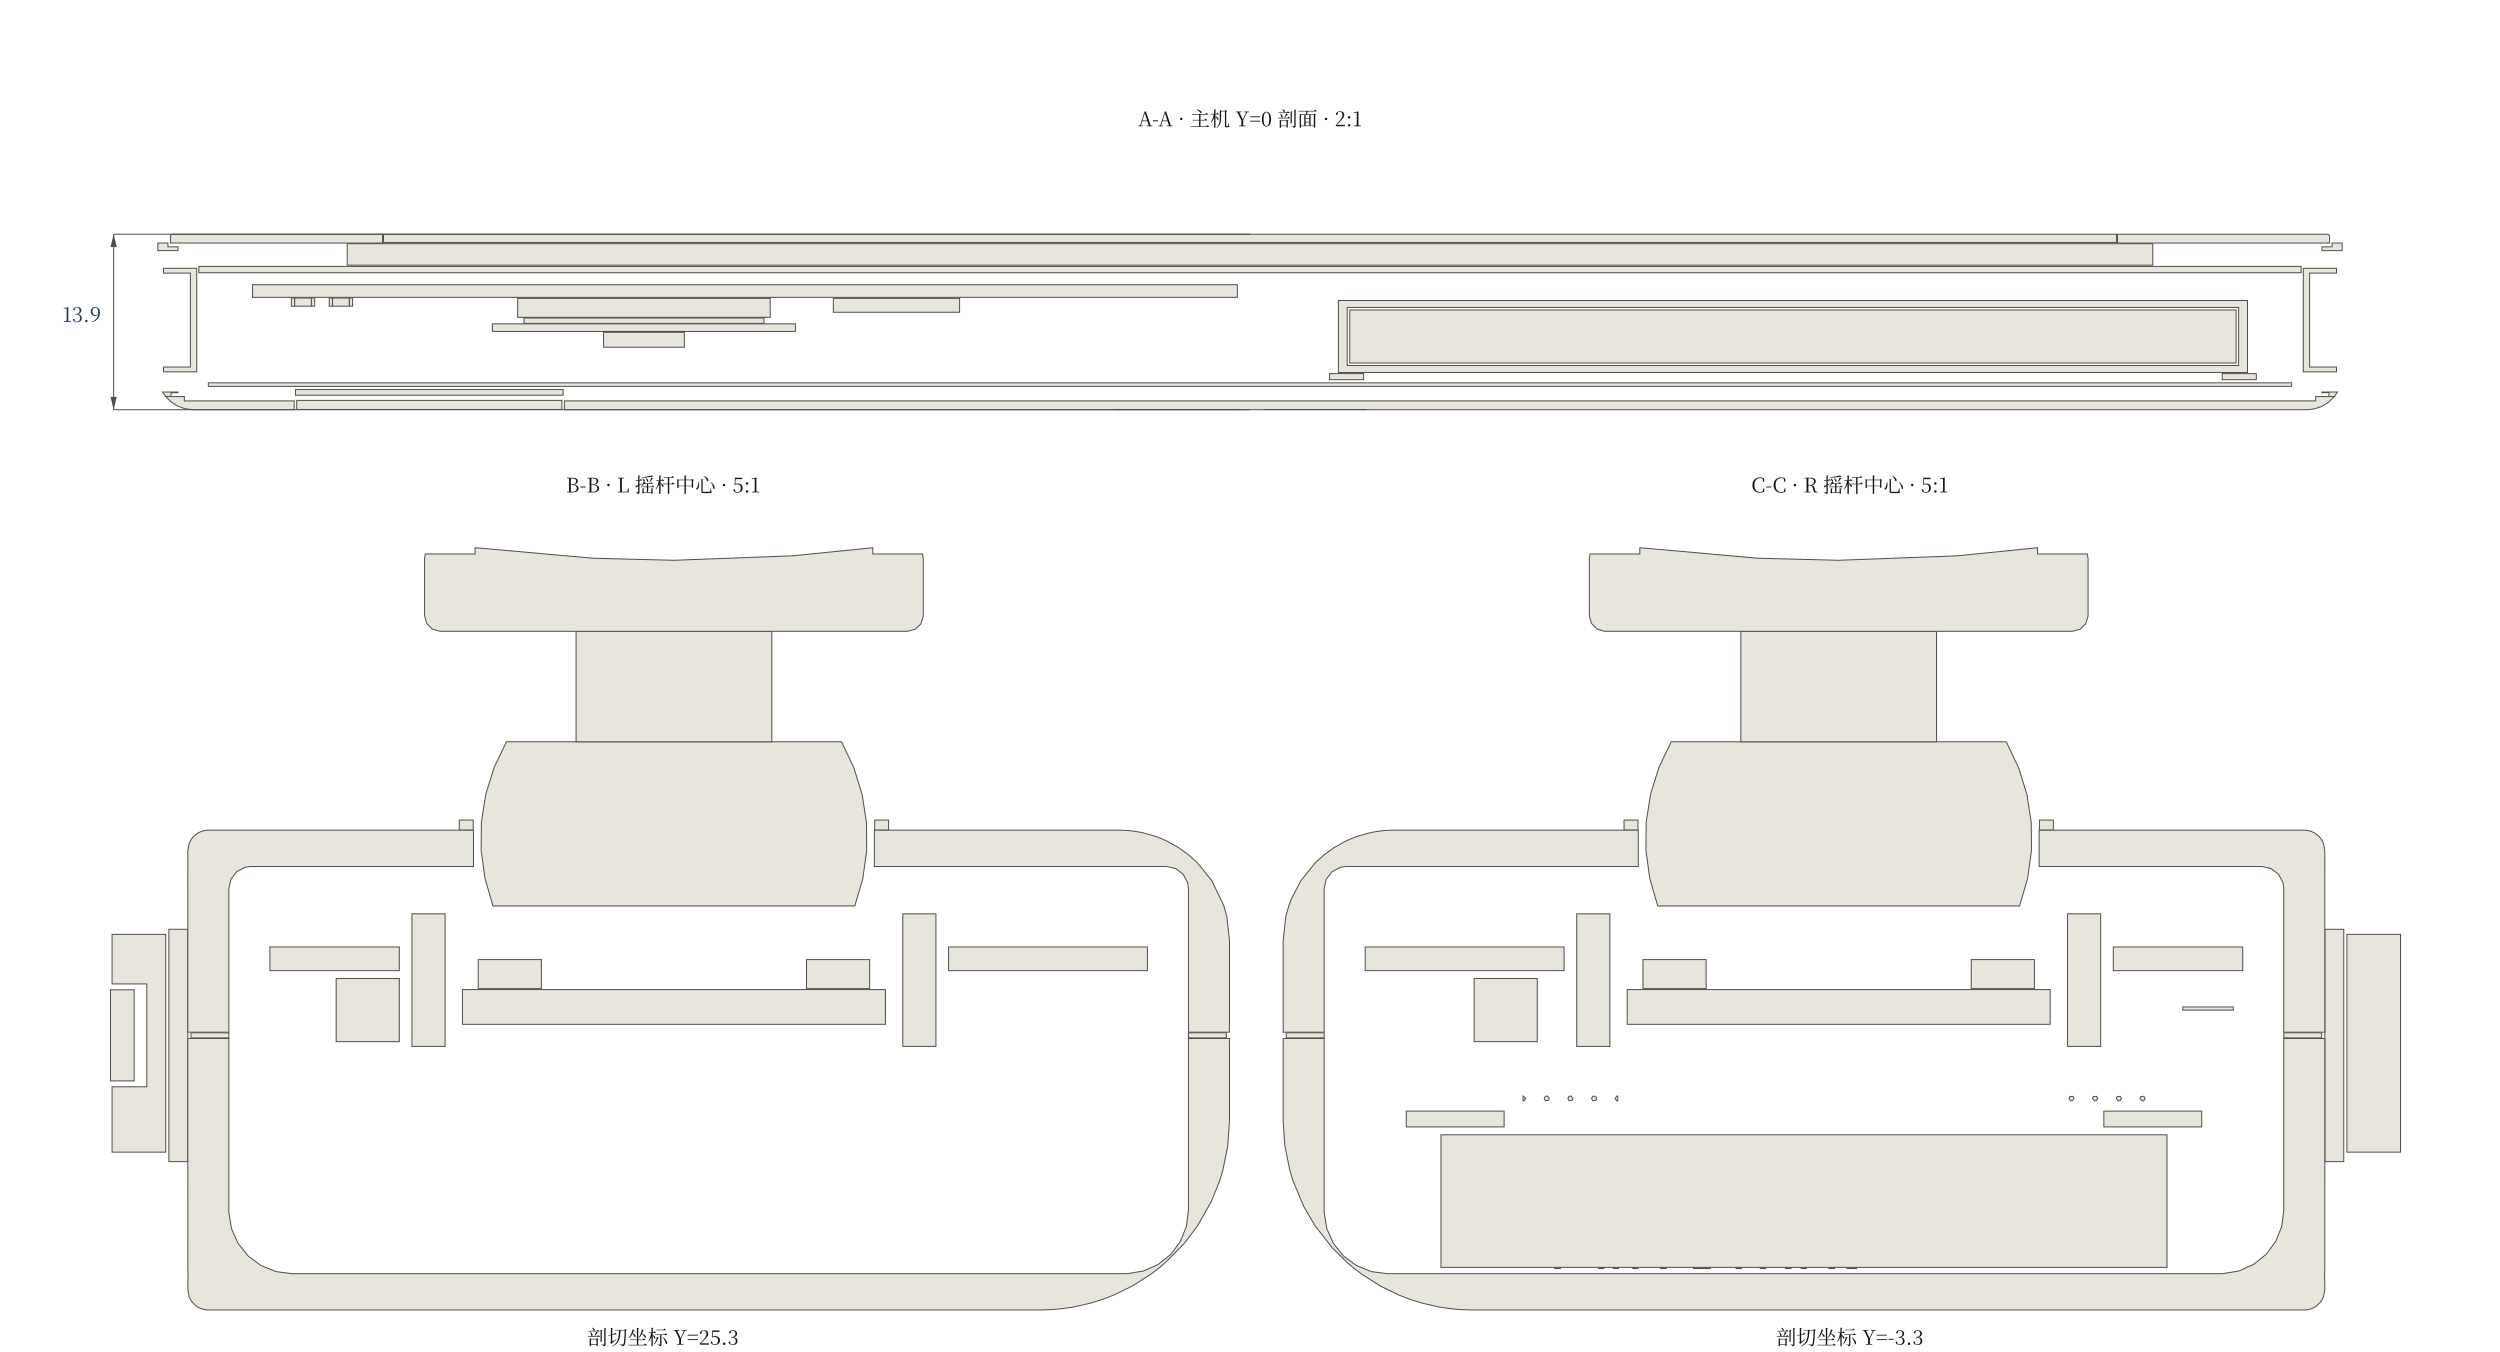
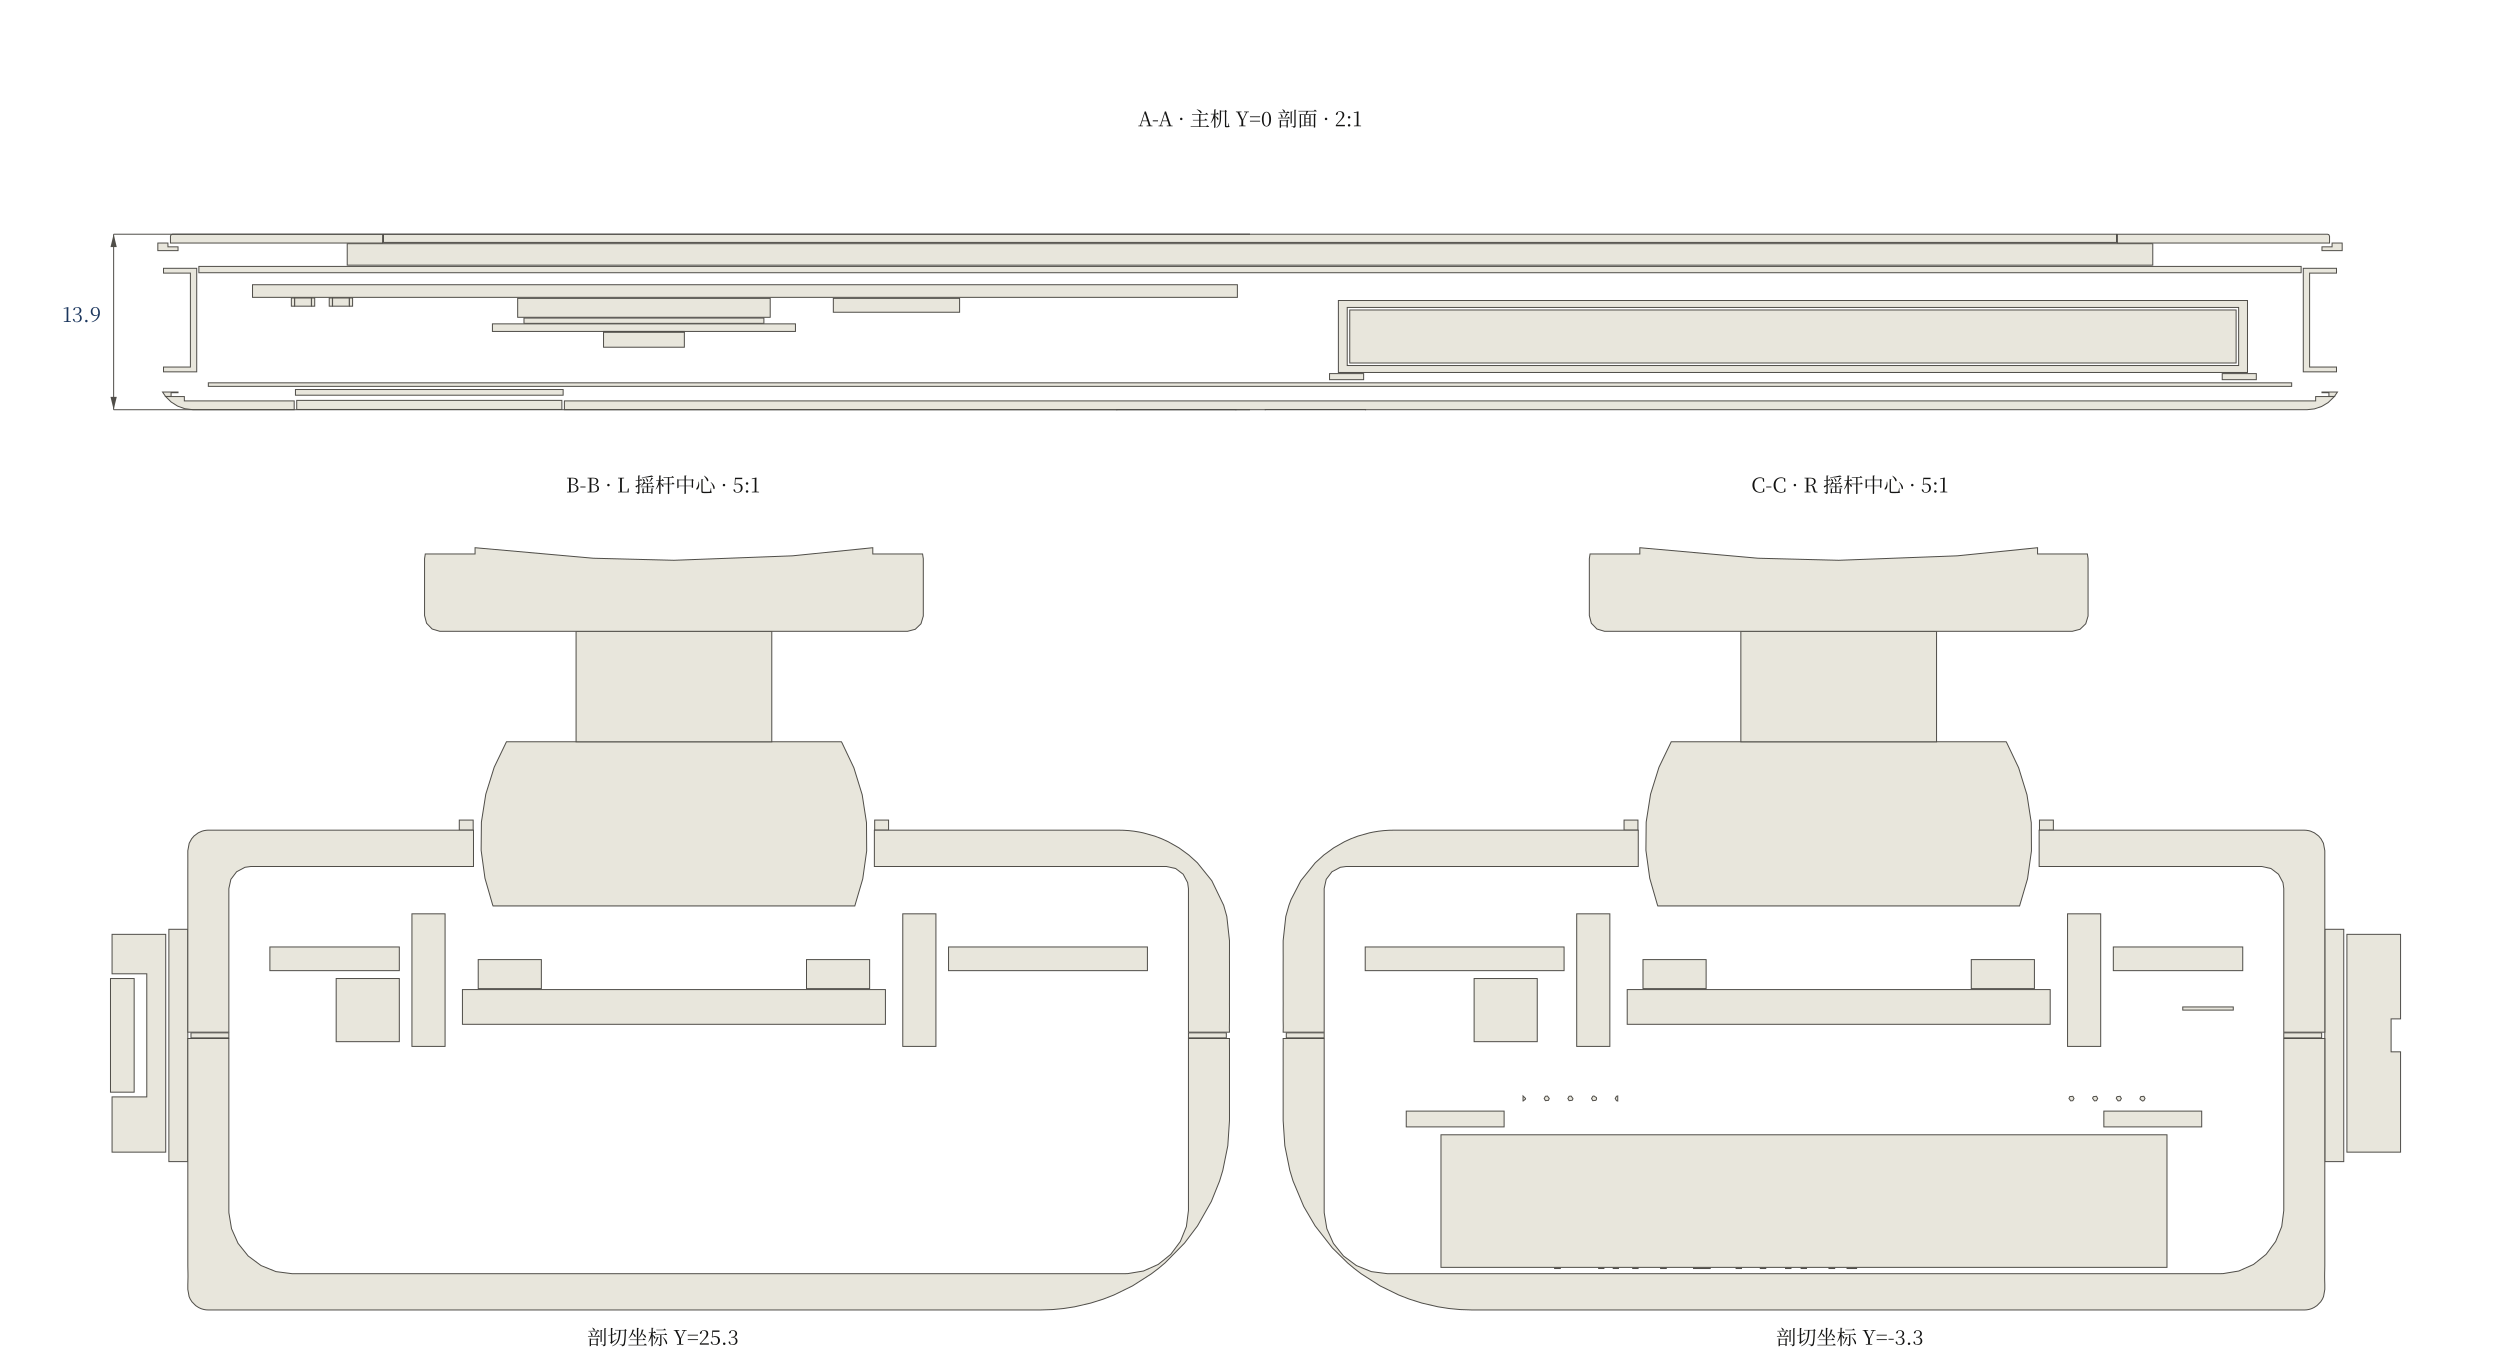
<svg xmlns="http://www.w3.org/2000/svg" width="396mm" height="214mm" viewBox="0 0 396 214">
  <style>text {font-family:TsangerJinKai02, Noto Serif CJK SC, serif;font-weight:400;}</style>
  <g data-cad-section="TabletSectionY0">
    <path d="M 60.744 38.4 L 335.256 38.4 L 335.256 37.1 L 60.744 37.1 L 60.744 38.4 Z" fill="#e8e6dc" fill-rule="evenodd" stroke="#504e49" stroke-width="0.16" />
    <path d="M 55 42 L 341 42 L 341 38.6 L 55 38.6 L 55 42 Z" fill="#e8e6dc" fill-rule="evenodd" stroke="#504e49" stroke-width="0.16" />
    <path d="M 335.396 38.5 L 369 38.5 L 369 37.42 L 368.878 37.168 L 368.68 37.1 L 335.396 37.1 L 335.396 38.5 Z" fill="#e8e6dc" fill-rule="evenodd" stroke="#504e49" stroke-width="0.16" />
    <path d="M 27 37.42 L 27 38.5 L 60.604 38.5 L 60.604 37.1 L 27.32 37.1 L 27.068 37.222 L 27 37.42 Z" fill="#e8e6dc" fill-rule="evenodd" stroke="#504e49" stroke-width="0.16" />
    <path d="M 47 64.86 L 89 64.86 L 89 63.42 L 47 63.42 L 47 64.86 Z" fill="#e8e6dc" fill-rule="evenodd" stroke="#504e49" stroke-width="0.16" />
    <path d="M 176.896 64.9 L 195.767 64.9 L 195.767 64.873 L 195.767 64.864 L 176.896 64.864 L 176.896 64.9 Z" fill="#e8e6dc" fill-rule="evenodd" stroke="#504e49" stroke-width="0.16" />
    <path d="M 200.415 64.9 L 216.308 64.9 L 216.308 64.864 L 200.415 64.864 L 200.415 64.9 Z" fill="#e8e6dc" fill-rule="evenodd" stroke="#504e49" stroke-width="0.16" />
    <path d="M 82 50.26 L 122 50.26 L 122 47.26 L 82 47.26 L 82 50.26 Z" fill="#e8e6dc" fill-rule="evenodd" stroke="#504e49" stroke-width="0.16" />
    <path d="M 132 49.46 L 152 49.46 L 152 47.26 L 132 47.26 L 132 49.46 Z" fill="#e8e6dc" fill-rule="evenodd" stroke="#504e49" stroke-width="0.16" />
    <path d="M 55.35 48.5 L 55.85 48.5 L 55.85 47.2 L 55.35 47.2 L 55.35 48.5 Z" fill="#e8e6dc" fill-rule="evenodd" stroke="#504e49" stroke-width="0.16" />
    <path d="M 52.15 48.5 L 52.65 48.5 L 52.65 47.2 L 52.15 47.2 L 52.15 48.5 Z" fill="#e8e6dc" fill-rule="evenodd" stroke="#504e49" stroke-width="0.16" />
    <path d="M 49.35 48.5 L 49.85 48.5 L 49.85 47.2 L 49.35 47.2 L 49.35 48.5 Z" fill="#e8e6dc" fill-rule="evenodd" stroke="#504e49" stroke-width="0.16" />
    <path d="M 46.15 48.5 L 46.65 48.5 L 46.65 47.2 L 46.15 47.2 L 46.15 48.5 Z" fill="#e8e6dc" fill-rule="evenodd" stroke="#504e49" stroke-width="0.16" />
    <path d="M 83 51.22 L 121 51.22 L 121 50.38 L 83 50.38 L 83 51.22 Z" fill="#e8e6dc" fill-rule="evenodd" stroke="#504e49" stroke-width="0.16" />
    <path d="M 78 52.5 L 126 52.5 L 126 51.3 L 78 51.3 L 78 52.5 Z" fill="#e8e6dc" fill-rule="evenodd" stroke="#504e49" stroke-width="0.16" />
    <path d="M 95.6 55 L 108.4 55 L 108.4 52.6 L 95.6 52.6 L 95.6 55 Z" fill="#e8e6dc" fill-rule="evenodd" stroke="#504e49" stroke-width="0.16" />
    <path d="M 25.003 38.5 L 25 38.6 L 25 39.7 L 28.2 39.7 L 28.2 39.1 L 26.6 39.1 L 26.6 38.5 L 25.003 38.5 Z" fill="#e8e6dc" fill-rule="evenodd" stroke="#504e49" stroke-width="0.16" />
    <path d="M 370.997 38.5 L 369.4 38.5 L 369.4 39.1 L 367.8 39.1 L 367.8 39.7 L 371 39.7 L 371 38.6 L 370.997 38.5 Z" fill="#e8e6dc" fill-rule="evenodd" stroke="#504e49" stroke-width="0.16" />
    <path d="M 368.9 62.2 L 368.9 62.8 L 369.772 62.8 L 370.25 62.1 L 367.8 62.1 L 367.8 62.2 L 368.9 62.2 Z" fill="#e8e6dc" fill-rule="evenodd" stroke="#504e49" stroke-width="0.16" />
    <path d="M 25.75 62.1 L 26.229 62.8 L 27.1 62.8 L 27.1 62.2 L 28.2 62.2 L 28.2 62.1 L 25.75 62.1 Z" fill="#e8e6dc" fill-rule="evenodd" stroke="#504e49" stroke-width="0.16" />
    <path d="M 364.84 58.9 L 370.1 58.9 L 370.1 58.14 L 365.84 58.14 L 365.84 43.26 L 370.1 43.26 L 370.1 42.5 L 364.84 42.5 L 364.84 58.9 Z" fill="#e8e6dc" fill-rule="evenodd" stroke="#504e49" stroke-width="0.16" />
    <path d="M 25.9 58.14 L 25.9 58.9 L 31.16 58.9 L 31.16 42.5 L 25.9 42.5 L 25.9 43.26 L 30.16 43.26 L 30.16 58.14 L 25.9 58.14 Z" fill="#e8e6dc" fill-rule="evenodd" stroke="#504e49" stroke-width="0.16" />
    <path d="M 46.8 62.6 L 89.2 62.6 L 89.2 61.7 L 46.8 61.7 L 46.8 62.6 Z" fill="#e8e6dc" fill-rule="evenodd" stroke="#504e49" stroke-width="0.16" />
    <path d="M 33 61.2 L 363 61.2 L 363 60.64 L 33 60.64 L 33 61.2 Z" fill="#e8e6dc" fill-rule="evenodd" stroke="#504e49" stroke-width="0.16" />
    <path d="M 212 59 L 356 59 L 356 47.6 L 212 47.6 L 212 59 Z M 354.6 48.7 L 354.6 57.9 L 213.4 57.9 L 213.4 48.7 L 354.6 48.7 Z" fill="#e8e6dc" fill-rule="evenodd" stroke="#504e49" stroke-width="0.16" />
    <path d="M 213.8 57.5 L 354.2 57.5 L 354.2 49.1 L 213.8 49.1 L 213.8 57.5 Z" fill="#e8e6dc" fill-rule="evenodd" stroke="#504e49" stroke-width="0.16" />
    <path d="M 352 60.14 L 357.4 60.14 L 357.4 59.18 L 352 59.18 L 352 60.14 Z" fill="#e8e6dc" fill-rule="evenodd" stroke="#504e49" stroke-width="0.16" />
    <path d="M 216 59.18 L 210.6 59.18 L 210.6 60.14 L 216 60.14 L 216 59.18 Z" fill="#e8e6dc" fill-rule="evenodd" stroke="#504e49" stroke-width="0.16" />
    <path d="M 40 47.1 L 196 47.1 L 196 45.1 L 40 45.1 L 40 47.1 Z" fill="#e8e6dc" fill-rule="evenodd" stroke="#504e49" stroke-width="0.16" />
    <path d="M 52.68 48.5 L 55.32 48.5 L 55.32 47.2 L 52.68 47.2 L 52.68 48.5 Z" fill="#e8e6dc" fill-rule="evenodd" stroke="#504e49" stroke-width="0.16" />
    <path d="M 46.68 48.5 L 49.32 48.5 L 49.32 47.2 L 46.68 47.2 L 46.68 48.5 Z" fill="#e8e6dc" fill-rule="evenodd" stroke="#504e49" stroke-width="0.16" />
    <path d="M 95.6 52.6 L 108.4 52.6 L 108.4 52.5 L 95.6 52.5 L 95.6 52.6 Z" fill="#e8e6dc" fill-rule="evenodd" stroke="#504e49" stroke-width="0.16" />
    <path d="M 31.5 43.2 L 364.5 43.2 L 364.5 42.2 L 31.5 42.2 L 31.5 43.2 Z" fill="#e8e6dc" fill-rule="evenodd" stroke="#504e49" stroke-width="0.16" />
    <path d="M 89.4 63.5 L 89.4 64.9 L 176.896 64.9 L 176.896 64.864 L 195.767 64.864 L 195.767 64.9 L 200.415 64.9 L 200.415 64.864 L 216.308 64.864 L 216.308 64.9 L 365.4 64.9 L 366.601 64.77 L 367.747 64.384 L 368.783 63.763 L 369.755 62.82 L 366.8 62.82 L 366.8 63.5 L 89.4 63.5 Z" fill="#e8e6dc" fill-rule="evenodd" stroke="#504e49" stroke-width="0.16" />
    <path d="M 26.245 62.82 L 27.101 63.672 L 28.121 64.321 L 29.256 64.736 L 30.6 64.9 L 34.672 64.9 L 46.6 64.9 L 46.6 63.5 L 29.2 63.5 L 29.2 62.82 L 26.245 62.82 Z" fill="#e8e6dc" fill-rule="evenodd" stroke="#504e49" stroke-width="0.16" />
  </g>
  <text x="198" y="20" font-size="3.2" text-anchor="middle" fill="#141413">A-A · 主机 Y=0 剖面 · 2:1</text>
  <path d="M 198 64.9 L 18 64.9" stroke="#504e49" stroke-width="0.16" fill="none" />
  <path d="M 198 37.1 L 18 37.1" stroke="#504e49" stroke-width="0.16" fill="none" />
  <path d="M 18 64.9 L 18 37.1" stroke="#504e49" stroke-width="0.16" fill="none" />
  <polygon points="18,37.1 17.501,39.14 18.499,39.14" fill="#504e49" />
  <polygon points="18,64.9 18.499,62.86 17.501,62.86" fill="#504e49" />
  <text x="16" y="51" font-size="3.2" text-anchor="end" fill="#1B365D">13.9</text>
  <g data-cad-section="JoyLeftSection">
    <path d="M 194.25 163.6 L 188.25 163.6 L 188.25 164.4 L 194.25 164.4 L 194.25 163.6 Z" fill="#e8e6dc" fill-rule="evenodd" stroke="#504e49" stroke-width="0.16" />
    <path d="M 36.25 163.6 L 30.25 163.6 L 30.25 164.4 L 36.25 164.4 L 36.25 163.6 Z" fill="#e8e6dc" fill-rule="evenodd" stroke="#504e49" stroke-width="0.16" />
    <path d="M 72.75 129.9 L 72.75 131.5 L 74.95 131.5 L 74.95 129.9 L 72.75 129.9 Z" fill="#e8e6dc" fill-rule="evenodd" stroke="#504e49" stroke-width="0.16" />
    <path d="M 138.55 131.5 L 140.75 131.5 L 140.75 129.9 L 138.55 129.9 L 138.55 131.5 Z" fill="#e8e6dc" fill-rule="evenodd" stroke="#504e49" stroke-width="0.16" />
    <path d="M 80.221 117.5 L 78.282 121.529 L 76.95 125.798 L 76.255 130.215 L 76.211 134.686 L 76.819 139.116 L 78.026 143.301 L 78.1 143.5 L 135.4 143.5 L 136.66 139.21 L 137.282 134.782 L 137.253 130.311 L 136.572 125.892 L 135.254 121.619 L 133.385 117.685 L 133.279 117.5 L 80.221 117.5 Z" fill="#e8e6dc" fill-rule="evenodd" stroke="#504e49" stroke-width="0.16" />
    <path d="M 91.25 100 L 91.25 117.5 L 122.25 117.5 L 122.25 100 L 91.25 100 Z" fill="#e8e6dc" fill-rule="evenodd" stroke="#504e49" stroke-width="0.16" />
    <path d="M 67.25 88.5 L 67.25 97.5 L 67.57 98.724 L 68.449 99.635 L 69.661 99.998 L 69.75 100 L 143.75 100 L 144.974 99.68 L 145.885 98.801 L 146.248 97.589 L 146.25 97.5 L 146.25 88.5 L 146.135 87.75 L 138.25 87.75 L 138.25 86.758 L 125.524 88.044 L 106.75 88.75 L 93.964 88.423 L 75.25 86.758 L 75.25 87.75 L 67.365 87.75 L 67.25 88.5 Z" fill="#e8e6dc" fill-rule="evenodd" stroke="#504e49" stroke-width="0.16" />
-     <path d="M 17.5 156.786 L 17.5 171.214 L 20.312 171.214 L 21.25 171.214 L 21.25 156.786 L 17.5 156.786 Z" fill="#e8e6dc" fill-rule="evenodd" stroke="#504e49" stroke-width="0.16" />
+     <path d="M 21.25 173 L 21.25 155 L 17.5 155 L 17.5 173 L 21.25 173 Z" fill="#e8e6dc" fill-rule="evenodd" stroke="#504e49" stroke-width="0.16" />
    <path d="M 181.75 150 L 150.25 150 L 150.25 153.75 L 181.75 153.75 L 181.75 150 Z" fill="#e8e6dc" fill-rule="evenodd" stroke="#504e49" stroke-width="0.16" />
    <path d="M 63.25 150 L 42.75 150 L 42.75 153.75 L 63.25 153.75 L 63.25 150 Z" fill="#e8e6dc" fill-rule="evenodd" stroke="#504e49" stroke-width="0.16" />
    <path d="M 143 165.75 L 148.25 165.75 L 148.25 144.75 L 143 144.75 L 143 165.75 Z" fill="#e8e6dc" fill-rule="evenodd" stroke="#504e49" stroke-width="0.16" />
    <path d="M 70.5 144.75 L 65.25 144.75 L 65.25 165.75 L 70.5 165.75 L 70.5 144.75 Z" fill="#e8e6dc" fill-rule="evenodd" stroke="#504e49" stroke-width="0.16" />
    <path d="M 73.25 162.25 L 140.25 162.25 L 140.25 158.125 L 140.25 156.75 L 73.25 156.75 L 73.25 162.25 Z" fill="#e8e6dc" fill-rule="evenodd" stroke="#504e49" stroke-width="0.16" />
    <path d="M 53.25 165 L 63.25 165 L 63.25 155 L 53.25 155 L 53.25 165 Z" fill="#e8e6dc" fill-rule="evenodd" stroke="#504e49" stroke-width="0.16" />
    <path d="M 26.75 147.2 L 26.75 184 L 29.75 184 L 29.75 147.2 L 26.75 147.2 Z" fill="#e8e6dc" fill-rule="evenodd" stroke="#504e49" stroke-width="0.16" />
-     <path d="M 17.75 172.146 L 17.75 182.5 L 26.25 182.5 L 26.25 148 L 17.75 148 L 17.75 155.854 L 23.25 155.854 L 23.25 172.146 L 17.75 172.146 Z" fill="#e8e6dc" fill-rule="evenodd" stroke="#504e49" stroke-width="0.16" />
+     <path d="M 17.75 173.75 L 17.75 182.5 L 26.25 182.5 L 26.25 148 L 17.75 148 L 17.75 154.25 L 23.25 154.25 L 23.25 173.75 L 17.75 173.75 Z" fill="#e8e6dc" fill-rule="evenodd" stroke="#504e49" stroke-width="0.16" />
    <path d="M 36.25 164.5 L 29.75 164.5 L 29.75 165.169 L 29.75 166.049 L 29.75 166.556 L 29.75 167.872 L 29.75 168.685 L 29.75 169.835 L 29.75 171.311 L 29.75 173.169 L 29.75 174.924 L 29.75 176.139 L 29.75 176.878 L 29.75 180.057 L 29.751 184.672 L 29.751 187.052 L 29.75 187.79 L 29.752 195.34 L 29.75 196.786 L 29.75 200.481 L 29.758 200.953 L 29.764 201.213 L 29.773 201.621 L 29.778 202.258 L 29.759 203.182 L 29.75 203.481 L 29.75 204.25 L 29.952 205.375 L 30.129 205.773 L 30.404 206.206 L 30.993 206.806 L 31.444 207.103 L 31.8 207.27 L 31.989 207.339 L 32.302 207.424 L 32.629 207.479 L 33 207.5 L 164.75 207.5 L 166.723 207.435 L 168.481 207.267 L 170.217 206.998 L 172.782 206.404 L 174.77 205.777 L 176.434 205.131 L 179.385 203.688 L 182.367 201.781 L 183.496 200.922 L 184.544 200.043 L 187.639 196.893 L 189.687 194.177 L 191.874 190.319 L 193.184 187.065 L 193.693 185.383 L 194.484 181.486 L 194.75 177.5 L 194.75 175.876 L 194.748 175.184 L 194.748 174.709 L 194.75 174.248 L 194.75 172.627 L 194.749 171.505 L 194.75 170.999 L 194.75 169.376 L 194.747 168.355 L 194.75 167.749 L 194.75 166.126 L 194.746 165.769 L 194.74 165.16 L 194.75 164.5 L 188.25 164.5 L 188.25 191.75 L 187.925 194.281 L 186.969 196.646 L 185.446 198.694 L 183.455 200.289 L 181.125 201.328 L 178.607 201.744 L 178.25 201.75 L 46.25 201.75 L 43.719 201.425 L 41.354 200.469 L 39.306 198.946 L 37.711 196.955 L 36.672 194.625 L 36.256 192.107 L 36.25 191.75 L 36.25 164.5 Z" fill="#e8e6dc" fill-rule="evenodd" stroke="#504e49" stroke-width="0.16" />
    <path d="M 188.25 140.75 L 188.25 163.5 L 193.125 163.5 L 194.75 163.5 L 194.732 162.753 L 194.74 162.195 L 194.75 161.687 L 194.75 159.875 L 194.744 158.977 L 194.75 158.062 L 194.75 156.251 L 194.748 155.684 L 194.75 154.436 L 194.75 152.626 L 194.747 152.079 L 194.745 151.582 L 194.75 150.812 L 194.75 149 L 194.328 145.166 L 193.831 143.4 L 191.951 139.506 L 189.662 136.664 L 188.302 135.432 L 186.743 134.299 L 185.043 133.331 L 184.017 132.861 L 182.906 132.439 L 181.101 131.929 L 180.488 131.802 L 179.617 131.661 L 178.793 131.568 L 177.994 131.516 L 177.25 131.5 L 138.5 131.5 L 138.5 137.25 L 184.75 137.25 L 186.217 137.572 L 187.414 138.479 L 188.12 139.805 L 188.25 140.75 Z" fill="#e8e6dc" fill-rule="evenodd" stroke="#504e49" stroke-width="0.16" />
    <path d="M 39.75 137.25 L 75 137.25 L 75 132.938 L 75 131.5 L 33 131.5 L 32.865 131.503 L 32.659 131.518 L 32.279 131.581 L 31.996 131.659 L 31.406 131.918 L 30.729 132.424 L 30.354 132.866 L 29.969 133.573 L 29.75 134.75 L 29.75 135.594 L 29.753 136.177 L 29.749 138.456 L 29.75 143.435 L 29.75 145.329 L 29.75 147.621 L 29.75 149.193 L 29.75 149.697 L 29.75 151.147 L 29.75 151.954 L 29.75 153.705 L 29.75 155.685 L 29.75 156.991 L 29.75 157.796 L 29.75 158.834 L 29.75 160.169 L 29.75 161.218 L 29.75 161.81 L 29.75 162.728 L 29.75 163.5 L 36.25 163.5 L 36.25 140.75 L 36.572 139.283 L 37.479 138.086 L 38.805 137.38 L 39.75 137.25 Z" fill="#e8e6dc" fill-rule="evenodd" stroke="#504e49" stroke-width="0.16" />
    <path d="M 127.75 156.6 L 137.75 156.6 L 137.75 152 L 127.75 152 L 127.75 156.6 Z" fill="#e8e6dc" fill-rule="evenodd" stroke="#504e49" stroke-width="0.16" />
    <path d="M 75.75 152 L 75.75 156.6 L 85.75 156.6 L 85.75 152 L 75.75 152 Z" fill="#e8e6dc" fill-rule="evenodd" stroke="#504e49" stroke-width="0.16" />
  </g>
  <text x="105" y="78" font-size="3.2" text-anchor="middle" fill="#141413">B-B · L 摇杆中心 · 5:1</text>
  <g data-cad-section="JoyRightSection">
    <path d="M 367.75 163.6 L 361.75 163.6 L 361.75 164.4 L 367.75 164.4 L 367.75 163.6 Z" fill="#e8e6dc" fill-rule="evenodd" stroke="#504e49" stroke-width="0.16" />
    <path d="M 209.75 163.6 L 203.75 163.6 L 203.75 164.4 L 209.75 164.4 L 209.75 163.6 Z" fill="#e8e6dc" fill-rule="evenodd" stroke="#504e49" stroke-width="0.16" />
    <path d="M 257.25 129.9 L 257.25 131.5 L 259.45 131.5 L 259.45 129.9 L 257.25 129.9 Z" fill="#e8e6dc" fill-rule="evenodd" stroke="#504e49" stroke-width="0.16" />
    <path d="M 323.05 131.5 L 325.25 131.5 L 325.25 129.9 L 323.05 129.9 L 323.05 131.5 Z" fill="#e8e6dc" fill-rule="evenodd" stroke="#504e49" stroke-width="0.16" />
    <path d="M 264.721 117.5 L 262.782 121.529 L 261.45 125.798 L 260.755 130.215 L 260.711 134.686 L 261.319 139.116 L 262.526 143.301 L 262.6 143.5 L 319.9 143.5 L 321.16 139.21 L 321.782 134.782 L 321.753 130.311 L 321.072 125.892 L 319.754 121.619 L 317.885 117.685 L 317.779 117.5 L 264.721 117.5 Z" fill="#e8e6dc" fill-rule="evenodd" stroke="#504e49" stroke-width="0.16" />
    <path d="M 275.75 100 L 275.75 117.5 L 306.75 117.5 L 306.75 100 L 275.75 100 Z" fill="#e8e6dc" fill-rule="evenodd" stroke="#504e49" stroke-width="0.16" />
    <path d="M 251.75 88.5 L 251.75 97.5 L 252.07 98.724 L 252.949 99.635 L 254.161 99.998 L 254.25 100 L 328.25 100 L 329.474 99.68 L 330.385 98.801 L 330.748 97.589 L 330.75 97.5 L 330.75 88.5 L 330.635 87.75 L 322.75 87.75 L 322.75 86.758 L 310.024 88.044 L 291.25 88.75 L 278.464 88.423 L 259.75 86.758 L 259.75 87.75 L 251.865 87.75 L 251.75 88.5 Z" fill="#e8e6dc" fill-rule="evenodd" stroke="#504e49" stroke-width="0.16" />
    <path d="M 247.75 150 L 216.25 150 L 216.25 153.75 L 247.75 153.75 L 247.75 150 Z" fill="#e8e6dc" fill-rule="evenodd" stroke="#504e49" stroke-width="0.16" />
    <path d="M 355.25 150 L 334.75 150 L 334.75 153.75 L 355.25 153.75 L 355.25 150 Z" fill="#e8e6dc" fill-rule="evenodd" stroke="#504e49" stroke-width="0.16" />
    <path d="M 228.25 200.75 L 343.25 200.75 L 343.25 179.75 L 228.25 179.75 L 228.25 200.75 Z" fill="#e8e6dc" fill-rule="evenodd" stroke="#504e49" stroke-width="0.16" />
    <path d="M 268.252 200.935 L 270.898 200.935 L 270.898 200.875 L 268.252 200.875 L 268.252 200.935 Z" fill="#e8e6dc" fill-rule="evenodd" stroke="#504e49" stroke-width="0.16" />
    <path d="M 294.083 200.935 L 294.083 200.875 L 292.573 200.875 L 292.573 200.935 L 294.083 200.935 Z" fill="#e8e6dc" fill-rule="evenodd" stroke="#504e49" stroke-width="0.16" />
    <path d="M 263.033 200.935 L 263.939 200.935 L 263.939 200.875 L 263.033 200.875 L 263.033 200.935 Z" fill="#e8e6dc" fill-rule="evenodd" stroke="#504e49" stroke-width="0.16" />
    <path d="M 289.707 200.935 L 290.613 200.935 L 290.613 200.875 L 289.707 200.875 L 289.707 200.935 Z" fill="#e8e6dc" fill-rule="evenodd" stroke="#504e49" stroke-width="0.16" />
    <path d="M 246.249 200.935 L 247.154 200.935 L 247.154 200.875 L 246.249 200.875 L 246.249 200.935 Z" fill="#e8e6dc" fill-rule="evenodd" stroke="#504e49" stroke-width="0.16" />
    <path d="M 275.856 200.935 L 275.856 200.875 L 274.994 200.875 L 274.994 200.935 L 275.856 200.935 Z" fill="#e8e6dc" fill-rule="evenodd" stroke="#504e49" stroke-width="0.16" />
    <path d="M 279.696 200.935 L 279.696 200.875 L 278.833 200.875 L 278.833 200.935 L 279.696 200.935 Z" fill="#e8e6dc" fill-rule="evenodd" stroke="#504e49" stroke-width="0.16" />
    <path d="M 282.826 200.875 L 282.826 200.935 L 283.688 200.935 L 283.688 200.875 L 282.826 200.875 Z" fill="#e8e6dc" fill-rule="evenodd" stroke="#504e49" stroke-width="0.16" />
    <path d="M 258.618 200.875 L 258.618 200.935 L 259.476 200.935 L 259.476 200.875 L 258.618 200.875 Z" fill="#e8e6dc" fill-rule="evenodd" stroke="#504e49" stroke-width="0.16" />
    <path d="M 285.292 200.875 L 285.292 200.935 L 286.149 200.935 L 286.149 200.875 L 285.292 200.875 Z" fill="#e8e6dc" fill-rule="evenodd" stroke="#504e49" stroke-width="0.16" />
    <path d="M 253.224 200.875 L 253.224 200.935 L 254.058 200.935 L 254.058 200.875 L 253.224 200.875 Z" fill="#e8e6dc" fill-rule="evenodd" stroke="#504e49" stroke-width="0.16" />
    <path d="M 256.365 200.935 L 256.365 200.875 L 255.532 200.875 L 255.532 200.935 L 256.365 200.935 Z" fill="#e8e6dc" fill-rule="evenodd" stroke="#504e49" stroke-width="0.16" />
    <path d="M 333.25 178.5 L 348.75 178.5 L 348.75 176 L 333.25 176 L 333.25 178.5 Z" fill="#e8e6dc" fill-rule="evenodd" stroke="#504e49" stroke-width="0.16" />
    <path d="M 238.25 176 L 222.75 176 L 222.75 178.5 L 238.25 178.5 L 238.25 176 Z" fill="#e8e6dc" fill-rule="evenodd" stroke="#504e49" stroke-width="0.16" />
    <path d="M 327.5 165.75 L 332.75 165.75 L 332.75 144.75 L 327.5 144.75 L 327.5 165.75 Z" fill="#e8e6dc" fill-rule="evenodd" stroke="#504e49" stroke-width="0.16" />
    <path d="M 255 144.75 L 249.75 144.75 L 249.75 165.75 L 255 165.75 L 255 144.75 Z" fill="#e8e6dc" fill-rule="evenodd" stroke="#504e49" stroke-width="0.16" />
    <path d="M 257.75 162.25 L 324.75 162.25 L 324.75 158.125 L 324.75 156.75 L 257.75 156.75 L 257.75 162.25 Z" fill="#e8e6dc" fill-rule="evenodd" stroke="#504e49" stroke-width="0.16" />
    <path d="M 233.5 165 L 243.5 165 L 243.5 155 L 233.5 155 L 233.5 165 Z" fill="#e8e6dc" fill-rule="evenodd" stroke="#504e49" stroke-width="0.16" />
    <path d="M 345.75 160 L 353.75 160 L 353.75 159.5 L 345.75 159.5 L 345.75 160 Z" fill="#e8e6dc" fill-rule="evenodd" stroke="#504e49" stroke-width="0.16" />
    <path d="M 328.525 174 L 328.326 173.654 L 327.852 173.708 L 327.725 173.997 L 328.007 174.382 L 328.326 174.346 L 328.525 174 Z" fill="#e8e6dc" fill-rule="evenodd" stroke="#504e49" stroke-width="0.16" />
    <path d="M 252.1 174 L 252.299 174.346 L 252.773 174.292 L 252.877 174.134 L 252.9 173.997 L 252.877 173.866 L 252.48 173.601 L 252.299 173.654 L 252.1 174 Z" fill="#e8e6dc" fill-rule="evenodd" stroke="#504e49" stroke-width="0.16" />
    <path d="M 339.775 174 L 339.576 173.654 L 339.102 173.708 L 338.975 173.997 L 338.99 174.108 L 339.368 174.4 L 339.576 174.346 L 339.775 174 Z" fill="#e8e6dc" fill-rule="evenodd" stroke="#504e49" stroke-width="0.16" />
    <path d="M 244.6 174 L 244.799 174.346 L 245.273 174.292 L 245.4 173.997 L 245.111 173.616 L 244.799 173.654 L 244.6 174 Z" fill="#e8e6dc" fill-rule="evenodd" stroke="#504e49" stroke-width="0.16" />
    <path d="M 332.275 174 L 332.076 173.654 L 331.602 173.708 L 331.493 173.88 L 331.475 173.997 L 331.757 174.382 L 332.076 174.346 L 332.275 174 Z" fill="#e8e6dc" fill-rule="evenodd" stroke="#504e49" stroke-width="0.16" />
    <path d="M 248.35 174 L 248.549 174.346 L 249.023 174.292 L 249.134 174.112 L 249.15 173.997 L 248.862 173.616 L 248.549 173.654 L 248.35 174 Z" fill="#e8e6dc" fill-rule="evenodd" stroke="#504e49" stroke-width="0.16" />
    <path d="M 336.025 174 L 335.826 173.654 L 335.352 173.708 L 335.24 173.89 L 335.225 173.999 L 335.509 174.383 L 335.826 174.346 L 336.025 174 Z" fill="#e8e6dc" fill-rule="evenodd" stroke="#504e49" stroke-width="0.16" />
    <path d="M 256.25 173.6 L 256.049 173.654 L 255.85 174 L 256.048 174.345 L 256.25 174.4 L 256.25 173.6 Z" fill="#e8e6dc" fill-rule="evenodd" stroke="#504e49" stroke-width="0.16" />
    <path d="M 241.25 173.6 L 241.25 174.4 L 241.265 174.4 L 241.636 174.104 L 241.65 173.995 L 241.25 173.6 Z" fill="#e8e6dc" fill-rule="evenodd" stroke="#504e49" stroke-width="0.16" />
    <path d="M 368.25 184 L 371.25 184 L 371.25 147.2 L 368.25 147.2 L 368.25 184 Z" fill="#e8e6dc" fill-rule="evenodd" stroke="#504e49" stroke-width="0.16" />
-     <path d="M 371.75 182.5 L 380.25 182.5 L 380.25 148 L 371.75 148 L 371.75 182.5 Z" fill="#e8e6dc" fill-rule="evenodd" stroke="#504e49" stroke-width="0.16" />
+     <path d="M 371.75 182.5 L 380.25 182.5 L 380.25 166.61 L 378.75 166.61 L 378.75 161.39 L 380.25 161.39 L 380.25 148 L 371.75 148 L 371.75 182.5 Z" fill="#e8e6dc" fill-rule="evenodd" stroke="#504e49" stroke-width="0.16" />
    <path d="M 368.25 196.786 L 368.248 195.313 L 368.249 187.052 L 368.25 182.445 L 368.25 179.753 L 368.25 177.25 L 368.25 175.598 L 368.25 173.706 L 368.25 169.361 L 368.25 165.947 L 368.25 164.5 L 361.75 164.5 L 361.75 191.75 L 361.425 194.281 L 360.469 196.646 L 358.946 198.694 L 356.955 200.289 L 354.625 201.328 L 352.107 201.744 L 351.75 201.75 L 219.75 201.75 L 217.219 201.425 L 214.854 200.469 L 212.806 198.946 L 211.211 196.955 L 210.172 194.625 L 209.756 192.107 L 209.75 191.75 L 209.75 164.5 L 203.25 164.5 L 203.26 165.16 L 203.254 165.769 L 203.25 166.126 L 203.25 167.749 L 203.253 168.355 L 203.25 169.376 L 203.25 170.999 L 203.251 171.505 L 203.25 172.627 L 203.25 174.248 L 203.252 174.709 L 203.252 175.184 L 203.25 175.876 L 203.25 177.5 L 203.516 181.486 L 204.307 185.383 L 204.816 187.065 L 206.511 191.104 L 208.313 194.177 L 211.043 197.671 L 213.456 200.043 L 214.504 200.922 L 215.633 201.781 L 218.615 203.688 L 221.566 205.131 L 223.23 205.777 L 225.218 206.404 L 227.783 206.998 L 229.519 207.267 L 231.277 207.435 L 233.25 207.5 L 365 207.5 L 365.362 207.48 L 365.689 207.426 L 366.011 207.339 L 366.2 207.27 L 366.556 207.103 L 367.007 206.806 L 367.596 206.206 L 367.871 205.773 L 368.048 205.375 L 368.25 204.25 L 368.25 203.481 L 368.229 202.759 L 368.222 202.264 L 368.227 201.615 L 368.242 200.949 L 368.25 200.481 L 368.25 196.786 Z" fill="#e8e6dc" fill-rule="evenodd" stroke="#504e49" stroke-width="0.16" />
    <path d="M 213.25 137.25 L 259.5 137.25 L 259.5 131.5 L 220.75 131.5 L 220.006 131.516 L 219.207 131.568 L 218.383 131.661 L 217.512 131.802 L 216.899 131.929 L 215.094 132.439 L 213.983 132.861 L 212.957 133.331 L 211.257 134.299 L 209.698 135.432 L 208.338 136.664 L 206.049 139.506 L 204.502 142.502 L 204.169 143.4 L 203.672 145.166 L 203.25 149 L 203.25 150.812 L 203.255 151.582 L 203.253 152.079 L 203.25 152.626 L 203.25 154.436 L 203.252 155.684 L 203.25 156.251 L 203.25 158.062 L 203.256 158.977 L 203.25 159.875 L 203.25 161.687 L 203.26 162.195 L 203.268 162.753 L 203.25 163.5 L 209.75 163.5 L 209.75 140.75 L 210.072 139.283 L 210.979 138.086 L 212.305 137.38 L 213.25 137.25 Z" fill="#e8e6dc" fill-rule="evenodd" stroke="#504e49" stroke-width="0.16" />
    <path d="M 361.75 163.5 L 368.25 163.5 L 368.25 162.728 L 368.25 161.218 L 368.25 158.865 L 368.25 157.48 L 368.25 155.646 L 368.25 151.574 L 368.25 148.912 L 368.25 147.312 L 368.25 144.852 L 368.25 143.254 L 368.251 138.469 L 368.247 136.438 L 368.25 135.594 L 368.25 134.75 L 368.031 133.573 L 367.646 132.866 L 367.271 132.424 L 366.594 131.918 L 366.004 131.659 L 365.721 131.581 L 365.341 131.518 L 365 131.5 L 323 131.5 L 323 137.25 L 358.25 137.25 L 359.717 137.572 L 360.914 138.479 L 361.62 139.805 L 361.75 140.75 L 361.75 163.5 Z" fill="#e8e6dc" fill-rule="evenodd" stroke="#504e49" stroke-width="0.16" />
    <path d="M 312.25 156.6 L 322.25 156.6 L 322.25 152 L 312.25 152 L 312.25 156.6 Z" fill="#e8e6dc" fill-rule="evenodd" stroke="#504e49" stroke-width="0.16" />
    <path d="M 260.25 152 L 260.25 156.6 L 270.25 156.6 L 270.25 152 L 260.25 152 Z" fill="#e8e6dc" fill-rule="evenodd" stroke="#504e49" stroke-width="0.16" />
  </g>
  <text x="293" y="78" font-size="3.2" text-anchor="middle" fill="#141413">C-C · R 摇杆中心 · 5:1</text>
  <text x="105" y="213" font-size="3.2" text-anchor="middle" fill="#141413">剖切坐标 Y=25.3</text>
  <text x="293" y="213" font-size="3.2" text-anchor="middle" fill="#141413">剖切坐标 Y=-3.3</text>
</svg>
